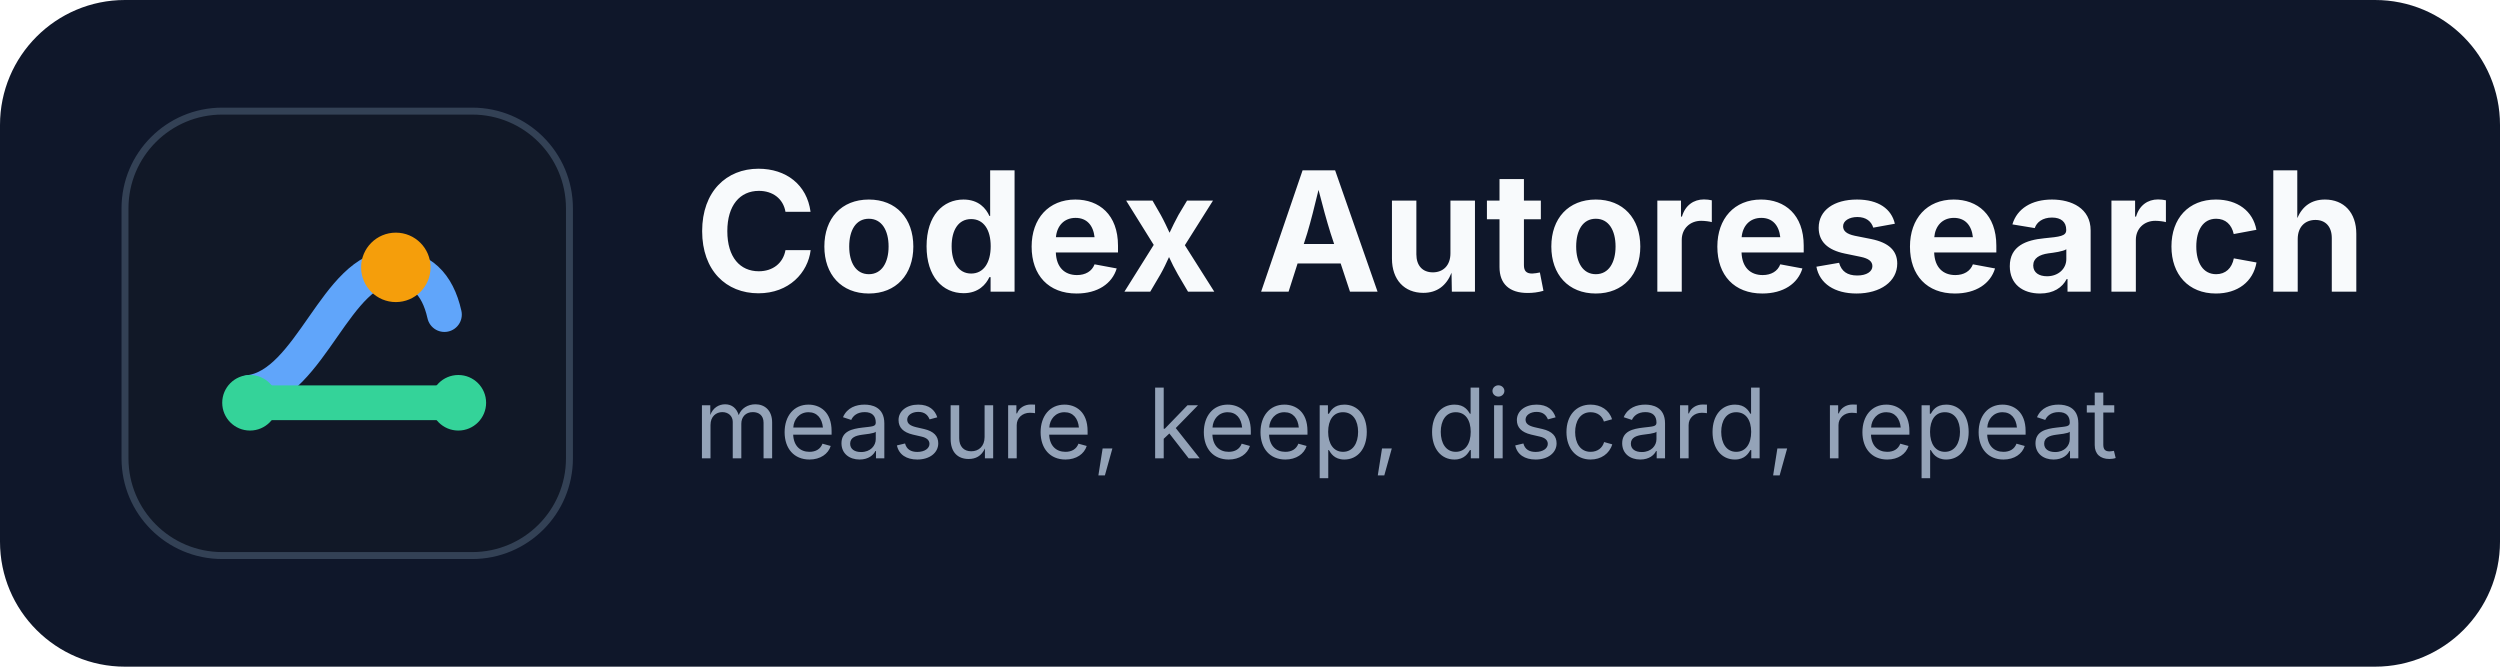
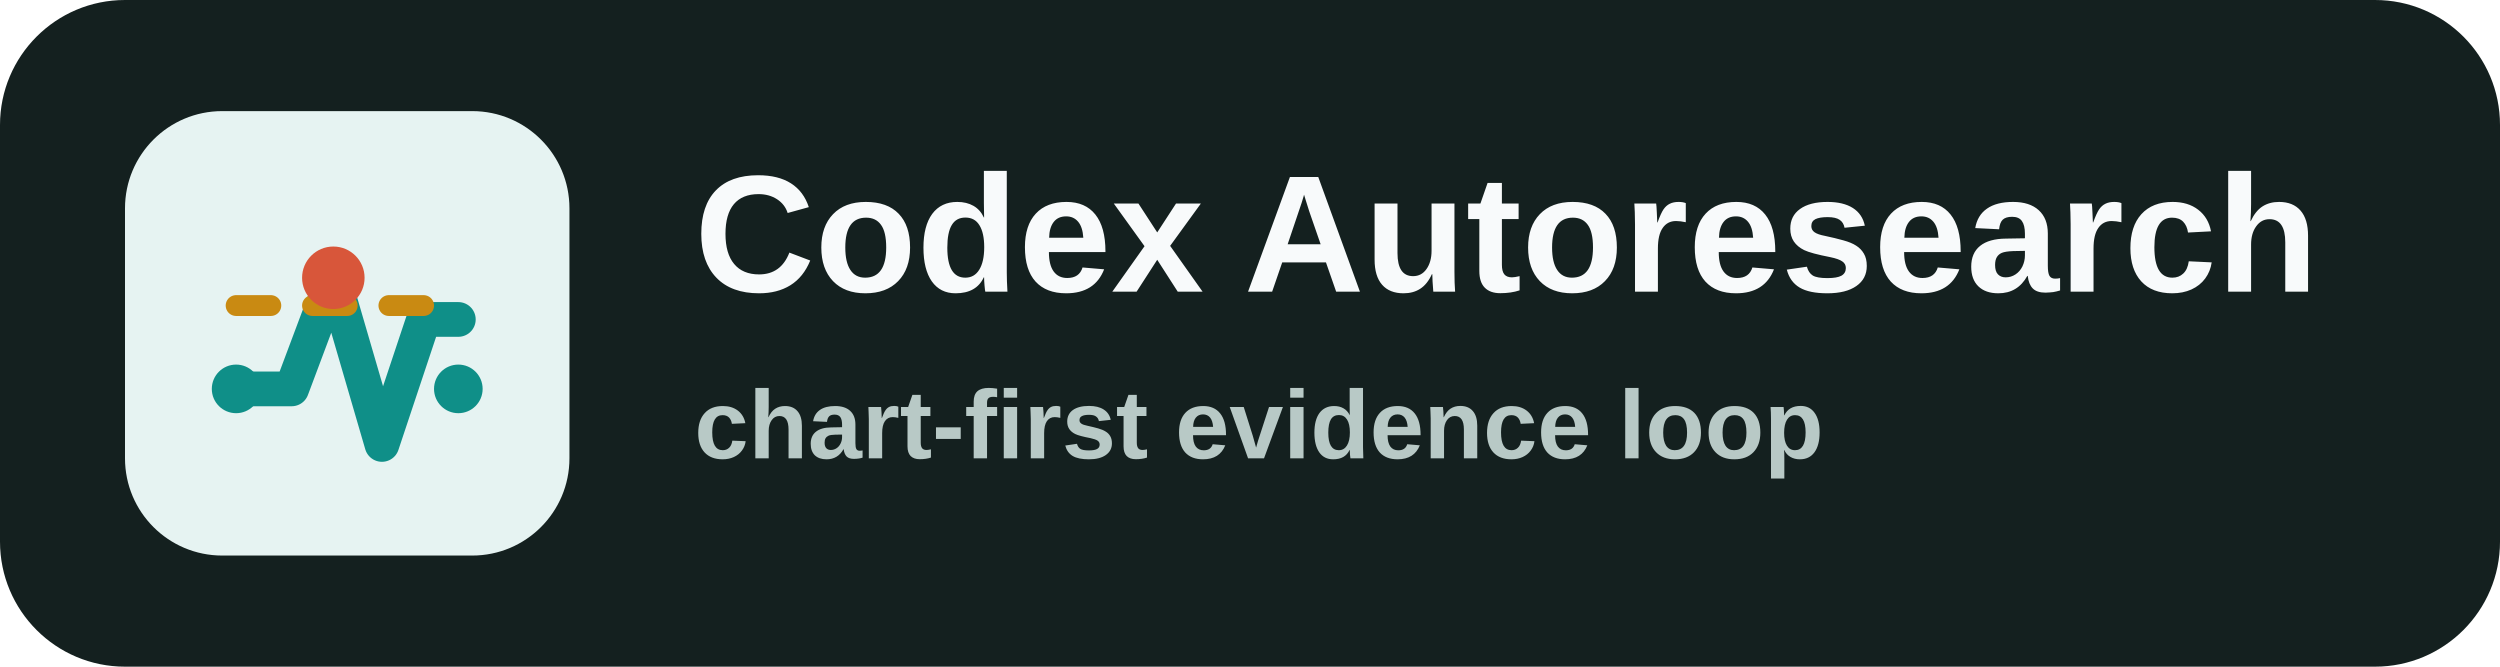
<svg xmlns="http://www.w3.org/2000/svg" viewBox="0 0 360 96" role="img" aria-label="Codex Autoresearch logo">
-   <rect width="360" height="96" rx="18" fill="#0f172a" />
+   <rect width="360" height="96" rx="18" fill="#14201f" />
  <g transform="translate(18 16)">
-     <rect width="64" height="64" rx="14" fill="#111827" stroke="#334155" />
-     <path d="M18 40.5c8.8-1.2 12.4-18 20.7-18 3.8 0 6.3 2.3 7.3 6.8" fill="none" stroke="#60a5fa" stroke-width="5" stroke-linecap="round" />
-     <path d="M18 42h30" fill="none" stroke="#34d399" stroke-width="5" stroke-linecap="round" />
-     <circle cx="39" cy="22.5" r="5" fill="#f59e0b" />
-     <circle cx="18" cy="42" r="4" fill="#34d399" />
-     <circle cx="48" cy="42" r="4" fill="#34d399" />
+     <rect width="64" height="64" rx="14" fill="#e6f3f2" />
+     <path d="M16 40h8l6-16 7 24 6-18h5" fill="none" stroke="#0f8f88" stroke-width="5" stroke-linecap="round" stroke-linejoin="round" />
+     <path d="M16 28h32" fill="none" stroke="#c98a12" stroke-width="3" stroke-linecap="round" stroke-dasharray="5 6" />
+     <circle cx="30" cy="24" r="4.5" fill="#d8563a" />
+     <circle cx="16" cy="40" r="3.5" fill="#0f8f88" />
+     <circle cx="48" cy="40" r="3.5" fill="#0f8f88" />
  </g>
-   <text x="100" y="42" fill="#f8fafc" font-family="Inter, Segoe UI, Arial, sans-serif" font-size="24" font-weight="700">Codex Autoresearch</text>
-   <text x="100" y="66" fill="#94a3b8" font-family="Inter, Segoe UI, Arial, sans-serif" font-size="14">measure, keep, discard, repeat</text>
+   <text x="100" y="42" fill="#f8fafb" font-family="ui-sans-serif, system-ui, Segoe UI, Arial, sans-serif" font-size="24" font-weight="800">Codex Autoresearch</text>
+   <text x="100" y="66" fill="#b8c9c6" font-family="ui-sans-serif, system-ui, Segoe UI, Arial, sans-serif" font-size="14" font-weight="650">chart-first evidence loop</text>
</svg>
